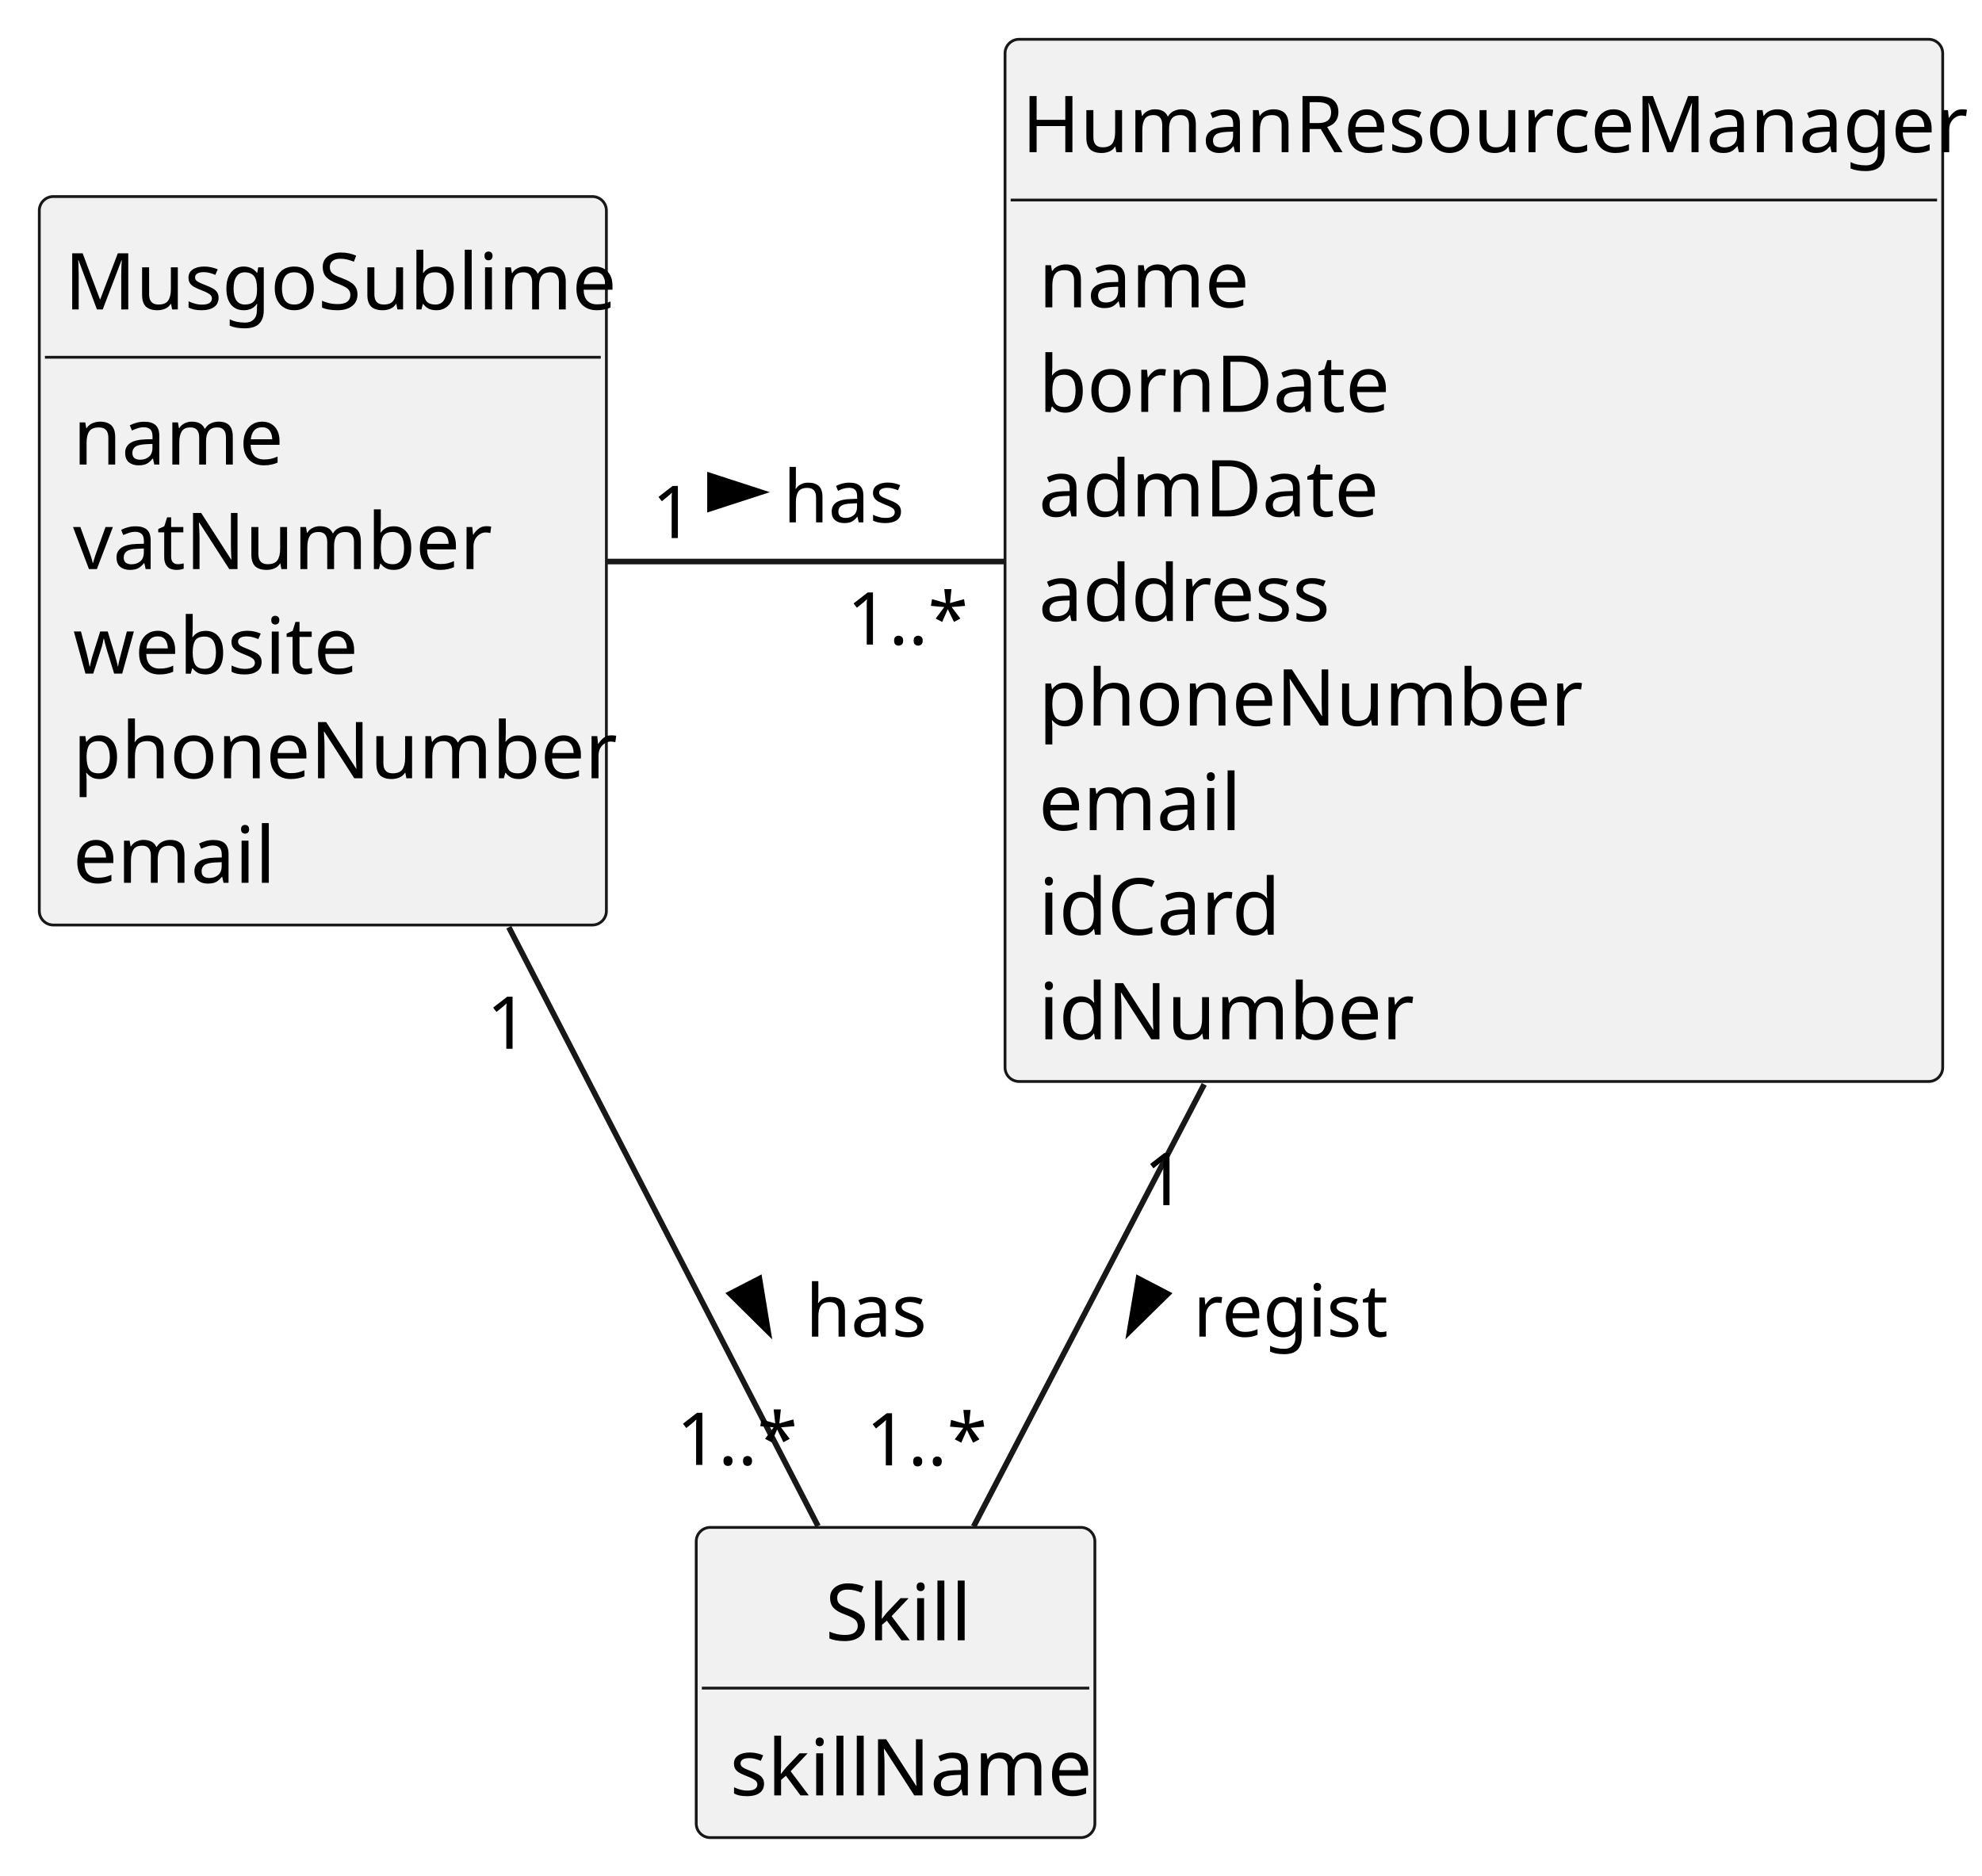
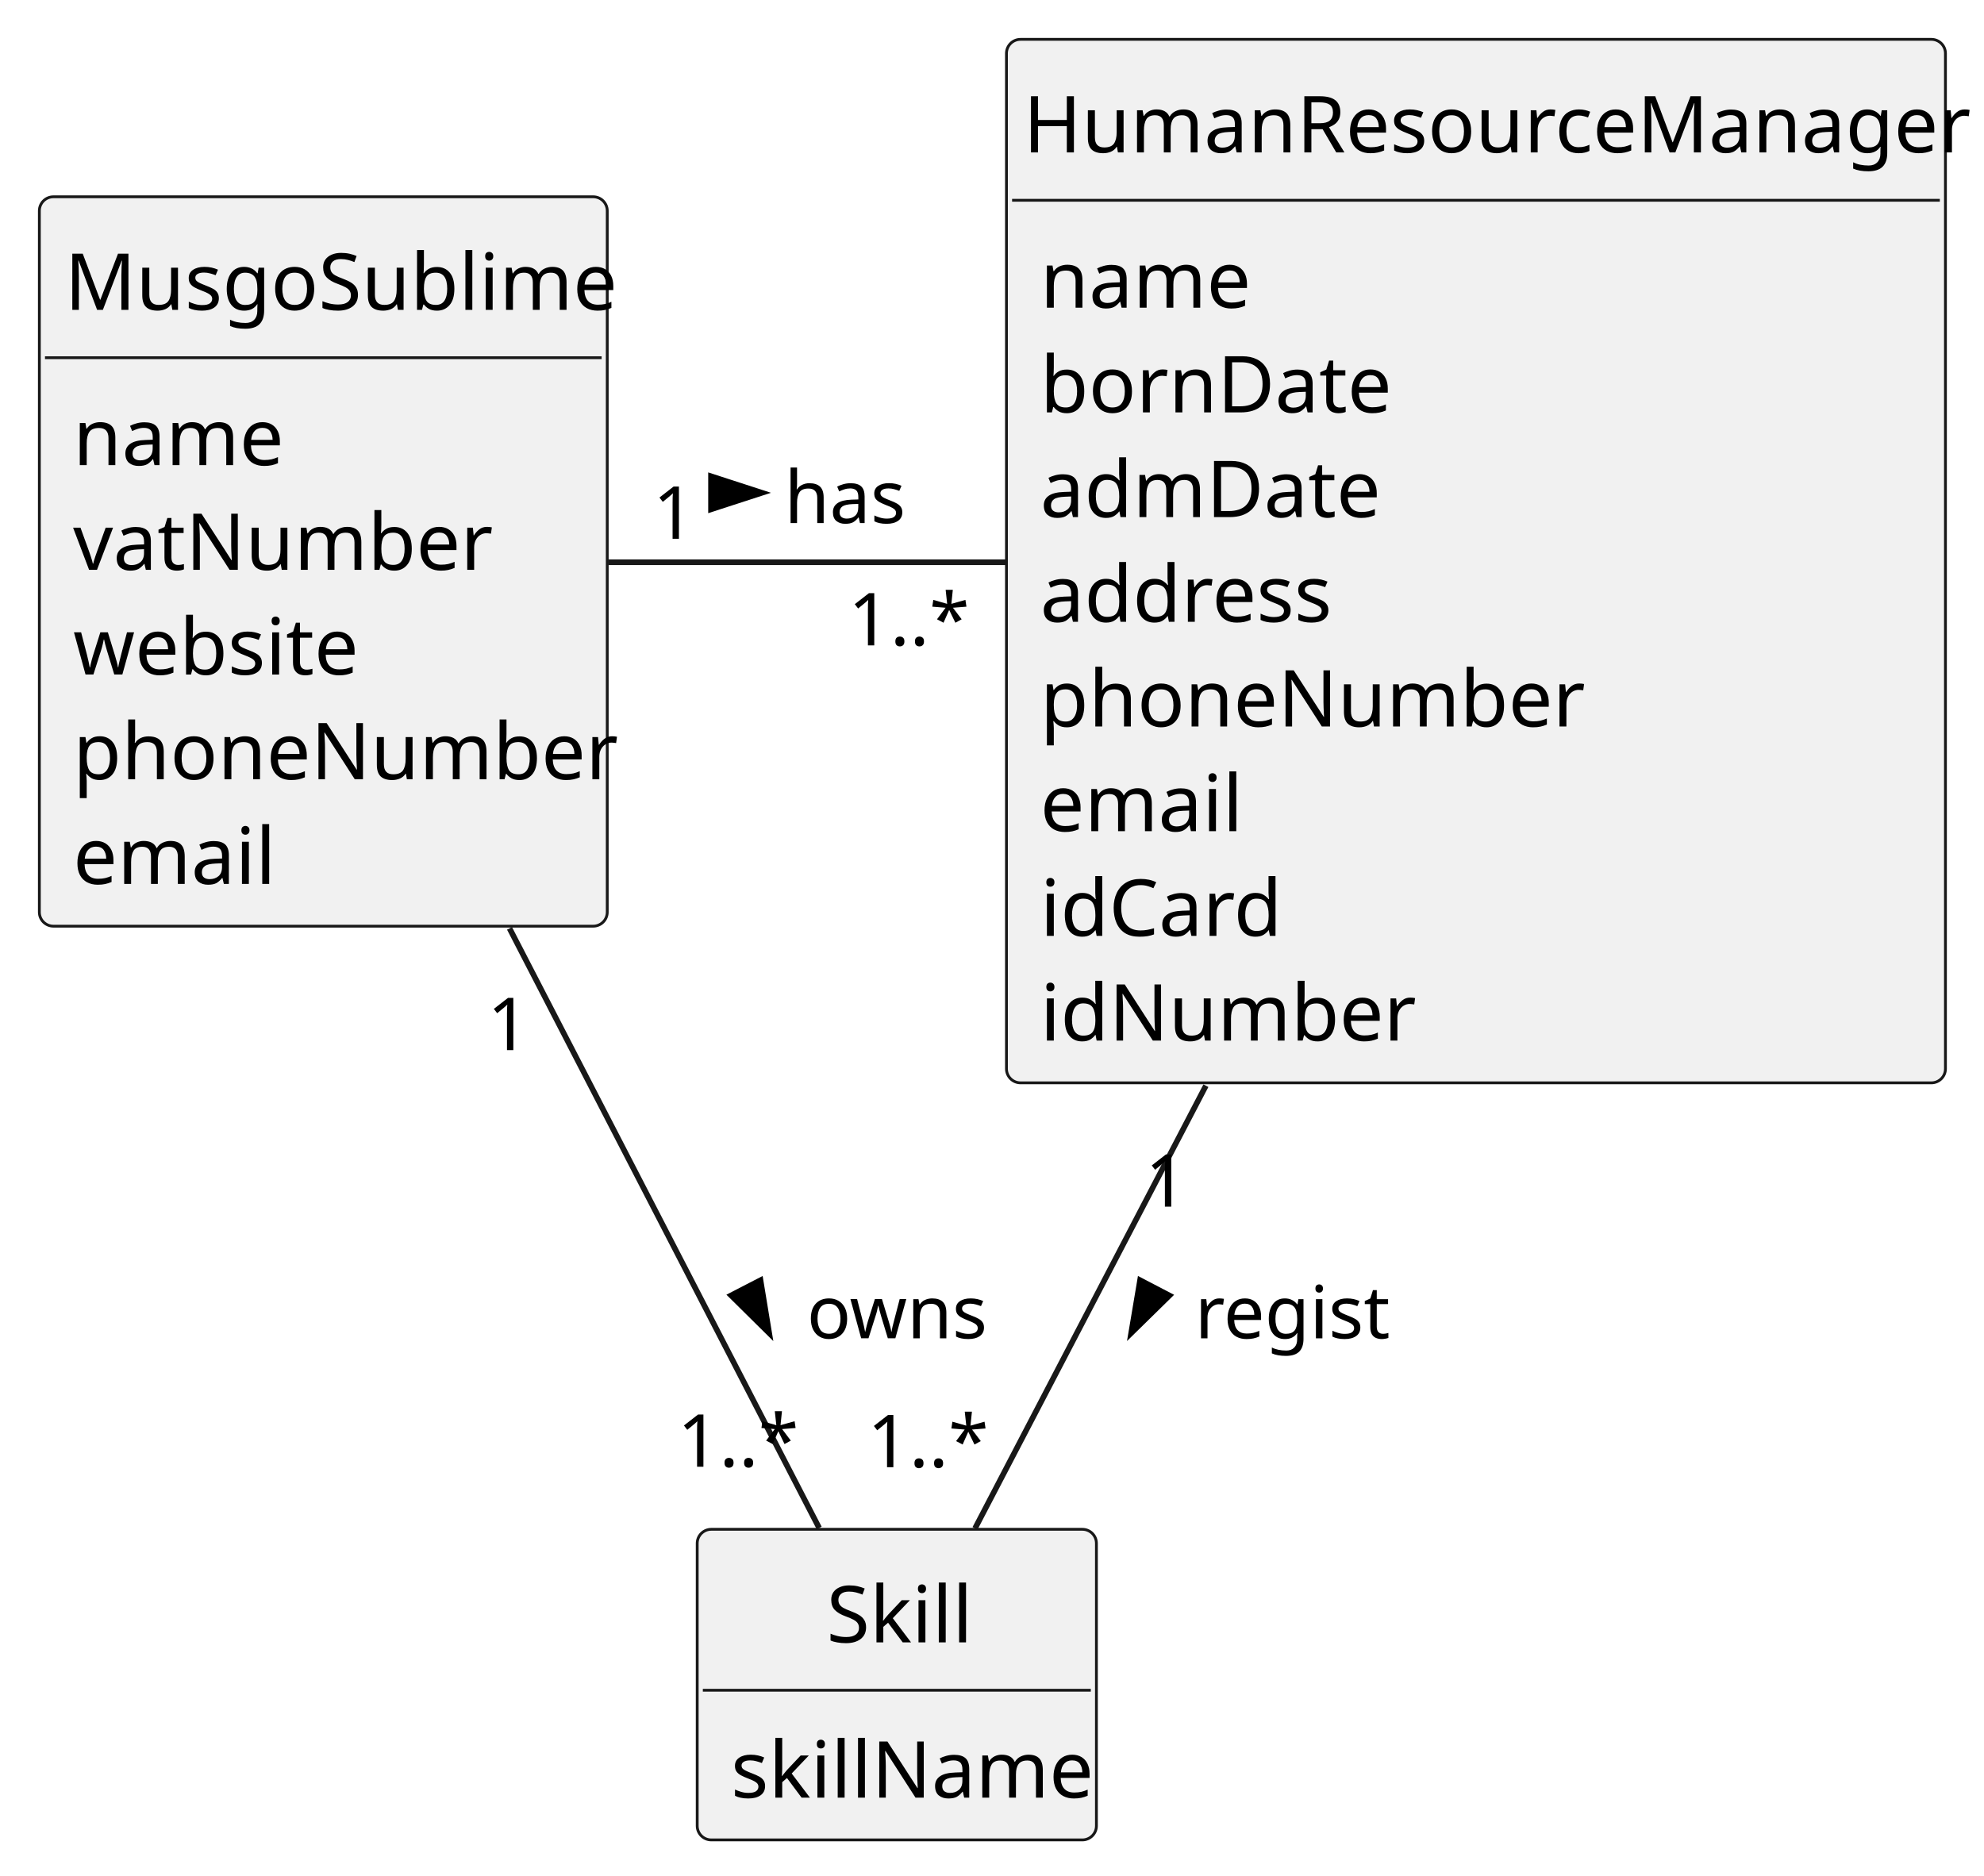
- <svg xmlns="http://www.w3.org/2000/svg" contentStyleType="text/css" height="334px" preserveAspectRatio="none" style="width:353px;height:334px;background:#FFFFFF;" version="1.1" viewBox="0 0 353 334" width="353px" zoomAndPan="magnify">
+ <svg xmlns="http://www.w3.org/2000/svg" contentStyleType="text/css" height="467.6px" preserveAspectRatio="none" style="width:494px;height:467px;background:#FFFFFF;" version="1.1" viewBox="0 0 494 467" width="494.2px" zoomAndPan="magnify">
  <defs />
  <g>
    <g id="elem_MusgoSublime">
-       <rect codeLine="10" fill="#F1F1F1" height="129.727" id="MusgoSublime" rx="2.5" ry="2.5" style="stroke:#181818;stroke-width:0.5;" width="101" x="7" y="35" />
-       <text fill="#000000" font-family="sans-serif" font-size="14" lengthAdjust="spacing" textLength="92" x="11.5" y="55.107">MusgoSublime</text>
-       <line style="stroke:#181818;stroke-width:0.5;" x1="8" x2="107" y1="63.621" y2="63.621" />
-       <text fill="#000000" font-family="sans-serif" font-size="14" lengthAdjust="spacing" textLength="35" x="13" y="82.728">name</text>
-       <text fill="#000000" font-family="sans-serif" font-size="14" lengthAdjust="spacing" textLength="68" x="13" y="101.35">vatNumber</text>
-       <text fill="#000000" font-family="sans-serif" font-size="14" lengthAdjust="spacing" textLength="47" x="13" y="119.971">website</text>
-       <text fill="#000000" font-family="sans-serif" font-size="14" lengthAdjust="spacing" textLength="89" x="13" y="138.592">phoneNumber</text>
-       <text fill="#000000" font-family="sans-serif" font-size="14" lengthAdjust="spacing" textLength="33" x="13" y="157.213">email</text>
+       <rect codeLine="10" fill="#F1F1F1" height="181.617" id="MusgoSublime" rx="3.5" ry="3.5" style="stroke:#181818;stroke-width:0.7;" width="141.4" x="9.8" y="49" />
+       <text fill="#000000" font-family="sans-serif" font-size="19.6" lengthAdjust="spacing" textLength="128.8" x="16.1" y="77.15">MusgoSublime</text>
+       <line style="stroke:#181818;stroke-width:0.7;" x1="11.2" x2="149.8" y1="89.07" y2="89.07" />
+       <text fill="#000000" font-family="sans-serif" font-size="19.6" lengthAdjust="spacing" textLength="49" x="18.2" y="115.82">name</text>
+       <text fill="#000000" font-family="sans-serif" font-size="19.6" lengthAdjust="spacing" textLength="95.2" x="18.2" y="141.889">vatNumber</text>
+       <text fill="#000000" font-family="sans-serif" font-size="19.6" lengthAdjust="spacing" textLength="65.8" x="18.2" y="167.959">website</text>
+       <text fill="#000000" font-family="sans-serif" font-size="19.6" lengthAdjust="spacing" textLength="124.6" x="18.2" y="194.029">phoneNumber</text>
+       <text fill="#000000" font-family="sans-serif" font-size="19.6" lengthAdjust="spacing" textLength="46.2" x="18.2" y="220.098">email</text>
    </g>
    <g id="elem_HumanResourceManager">
-       <rect codeLine="18" fill="#F1F1F1" height="185.59" id="HumanResourceManager" rx="2.5" ry="2.5" style="stroke:#181818;stroke-width:0.5;" width="167" x="179" y="7" />
-       <text fill="#000000" font-family="sans-serif" font-size="14" lengthAdjust="spacing" textLength="161" x="182" y="27.107">HumanResourceManager</text>
-       <line style="stroke:#181818;stroke-width:0.5;" x1="180" x2="345" y1="35.621" y2="35.621" />
-       <text fill="#000000" font-family="sans-serif" font-size="14" lengthAdjust="spacing" textLength="35" x="185" y="54.728">name</text>
-       <text fill="#000000" font-family="sans-serif" font-size="14" lengthAdjust="spacing" textLength="59" x="185" y="73.35">bornDate</text>
-       <text fill="#000000" font-family="sans-serif" font-size="14" lengthAdjust="spacing" textLength="57" x="185" y="91.971">admDate</text>
-       <text fill="#000000" font-family="sans-serif" font-size="14" lengthAdjust="spacing" textLength="51" x="185" y="110.592">address</text>
-       <text fill="#000000" font-family="sans-serif" font-size="14" lengthAdjust="spacing" textLength="89" x="185" y="129.213">phoneNumber</text>
-       <text fill="#000000" font-family="sans-serif" font-size="14" lengthAdjust="spacing" textLength="33" x="185" y="147.834">email</text>
-       <text fill="#000000" font-family="sans-serif" font-size="14" lengthAdjust="spacing" textLength="42" x="185" y="166.455">idCard</text>
-       <text fill="#000000" font-family="sans-serif" font-size="14" lengthAdjust="spacing" textLength="60" x="185" y="185.076">idNumber</text>
+       <rect codeLine="18" fill="#F1F1F1" height="259.826" id="HumanResourceManager" rx="3.5" ry="3.5" style="stroke:#181818;stroke-width:0.7;" width="233.8" x="250.6" y="9.8" />
+       <text fill="#000000" font-family="sans-serif" font-size="19.6" lengthAdjust="spacing" textLength="225.4" x="254.8" y="37.95">HumanResourceManager</text>
+       <line style="stroke:#181818;stroke-width:0.7;" x1="252" x2="483" y1="49.87" y2="49.87" />
+       <text fill="#000000" font-family="sans-serif" font-size="19.6" lengthAdjust="spacing" textLength="49" x="259" y="76.62">name</text>
+       <text fill="#000000" font-family="sans-serif" font-size="19.6" lengthAdjust="spacing" textLength="82.6" x="259" y="102.689">bornDate</text>
+       <text fill="#000000" font-family="sans-serif" font-size="19.6" lengthAdjust="spacing" textLength="79.8" x="259" y="128.759">admDate</text>
+       <text fill="#000000" font-family="sans-serif" font-size="19.6" lengthAdjust="spacing" textLength="71.4" x="259" y="154.828">address</text>
+       <text fill="#000000" font-family="sans-serif" font-size="19.6" lengthAdjust="spacing" textLength="124.6" x="259" y="180.898">phoneNumber</text>
+       <text fill="#000000" font-family="sans-serif" font-size="19.6" lengthAdjust="spacing" textLength="46.2" x="259" y="206.968">email</text>
+       <text fill="#000000" font-family="sans-serif" font-size="19.6" lengthAdjust="spacing" textLength="58.8" x="259" y="233.037">idCard</text>
+       <text fill="#000000" font-family="sans-serif" font-size="19.6" lengthAdjust="spacing" textLength="84" x="259" y="259.107">idNumber</text>
    </g>
    <g id="elem_Skill">
-       <rect codeLine="29" fill="#F1F1F1" height="55.242" id="Skill" rx="2.5" ry="2.5" style="stroke:#181818;stroke-width:0.5;" width="71" x="124" y="272" />
-       <text fill="#000000" font-family="sans-serif" font-size="14" lengthAdjust="spacing" textLength="25" x="147" y="292.107">Skill</text>
-       <line style="stroke:#181818;stroke-width:0.5;" x1="125" x2="194" y1="300.621" y2="300.621" />
-       <text fill="#000000" font-family="sans-serif" font-size="14" lengthAdjust="spacing" textLength="59" x="130" y="319.728">skillName</text>
+       <rect codeLine="29" fill="#F1F1F1" height="77.339" id="Skill" rx="3.5" ry="3.5" style="stroke:#181818;stroke-width:0.7;" width="99.4" x="173.6" y="380.8" />
+       <text fill="#000000" font-family="sans-serif" font-size="19.6" lengthAdjust="spacing" textLength="35" x="205.8" y="408.95">Skill</text>
+       <line style="stroke:#181818;stroke-width:0.7;" x1="175" x2="271.6" y1="420.87" y2="420.87" />
+       <text fill="#000000" font-family="sans-serif" font-size="19.6" lengthAdjust="spacing" textLength="82.6" x="182" y="447.62">skillName</text>
    </g>
    <g id="link_MusgoSublime_HumanResourceManager">
-       <path codeLine="34" d="M108.17,100 C129.52,100 154.93,100 178.91,100 " fill="none" id="MusgoSublime-HumanResourceManager" style="stroke:#181818;stroke-width:1.0;" />
-       <polygon fill="#000000" points="135.5,87.645,126.455,84.707,126.455,90.584,135.5,87.645" style="stroke:#000000;stroke-width:1.0;" />
-       <text fill="#000000" font-family="sans-serif" font-size="13" lengthAdjust="spacing" textLength="21" x="139.5" y="93.028">has</text>
-       <text fill="#000000" font-family="sans-serif" font-size="13" lengthAdjust="spacing" textLength="7" x="116.126" y="95.821">1</text>
-       <text fill="#000000" font-family="sans-serif" font-size="13" lengthAdjust="spacing" textLength="20" x="150.867" y="114.789">1..*</text>
+       <path codeLine="34" d="M151.438,140 C181.328,140 216.902,140 250.474,140 " fill="none" id="MusgoSublime-HumanResourceManager" style="stroke:#181818;stroke-width:1.4;" />
+       <polygon fill="#000000" points="189.7,122.704,177.037,118.589,177.037,126.818,189.7,122.704" style="stroke:#000000;stroke-width:1.4;" />
+       <text fill="#000000" font-family="sans-serif" font-size="18.2" lengthAdjust="spacing" textLength="29.4" x="195.3" y="130.24">has</text>
+       <text fill="#000000" font-family="sans-serif" font-size="18.2" lengthAdjust="spacing" textLength="9.8" x="162.577" y="134.15">1</text>
+       <text fill="#000000" font-family="sans-serif" font-size="18.2" lengthAdjust="spacing" textLength="28" x="211.214" y="160.704">1..*</text>
    </g>
    <g id="link_MusgoSublime_Skill">
-       <path codeLine="35" d="M90.62,165.12 C109.29,201.28 131.62,244.52 145.69,271.76 " fill="none" id="MusgoSublime-Skill" style="stroke:#181818;stroke-width:1.0;" />
-       <polygon fill="#000000" points="136.794,237.088,135.255,227.703,130.033,230.4,136.794,237.088" style="stroke:#000000;stroke-width:1.0;" />
-       <text fill="#000000" font-family="sans-serif" font-size="13" lengthAdjust="spacing" textLength="21" x="143.5" y="238.028">has</text>
-       <text fill="#000000" font-family="sans-serif" font-size="13" lengthAdjust="spacing" textLength="7" x="86.675" y="186.769">1</text>
-       <text fill="#000000" font-family="sans-serif" font-size="13" lengthAdjust="spacing" textLength="20" x="120.482" y="260.866">1..*</text>
+       <path codeLine="35" d="M126.868,231.168 C153.006,281.792 184.268,342.328 203.966,380.464 " fill="none" id="MusgoSublime-Skill" style="stroke:#181818;stroke-width:1.4;" />
+       <polygon fill="#000000" points="191.512,331.923,189.357,318.784,182.046,322.56,191.512,331.923" style="stroke:#000000;stroke-width:1.4;" />
+       <text fill="#000000" font-family="sans-serif" font-size="18.2" lengthAdjust="spacing" textLength="42" x="200.9" y="333.24">owns</text>
+       <text fill="#000000" font-family="sans-serif" font-size="18.2" lengthAdjust="spacing" textLength="9.8" x="121.344" y="261.477">1</text>
+       <text fill="#000000" font-family="sans-serif" font-size="18.2" lengthAdjust="spacing" textLength="28" x="168.674" y="365.213">1..*</text>
    </g>
    <g id="link_HumanResourceManager_Skill">
-       <path codeLine="36" d="M214.47,193.1 C199.47,221.86 184.07,251.38 173.41,271.83 " fill="none" id="HumanResourceManager-Skill" style="stroke:#181818;stroke-width:1.0;" />
-       <polygon fill="#000000" points="201.188,237.079,207.976,230.418,202.765,227.7,201.188,237.079" style="stroke:#000000;stroke-width:1.0;" />
-       <text fill="#000000" font-family="sans-serif" font-size="13" lengthAdjust="spacing" textLength="32" x="212.5" y="238.028">regist</text>
-       <text fill="#000000" font-family="sans-serif" font-size="13" lengthAdjust="spacing" textLength="7" x="203.686" y="214.615">1</text>
-       <text fill="#000000" font-family="sans-serif" font-size="13" lengthAdjust="spacing" textLength="20" x="154.265" y="260.952">1..*</text>
+       <path codeLine="36" d="M300.258,270.34 C279.258,310.604 257.698,351.932 242.774,380.562 " fill="none" id="HumanResourceManager-Skill" style="stroke:#181818;stroke-width:1.4;" />
+       <polygon fill="#000000" points="281.663,331.91,291.167,322.585,283.871,318.78,281.663,331.91" style="stroke:#000000;stroke-width:1.4;" />
+       <text fill="#000000" font-family="sans-serif" font-size="18.2" lengthAdjust="spacing" textLength="44.8" x="297.5" y="333.24">regist</text>
+       <text fill="#000000" font-family="sans-serif" font-size="18.2" lengthAdjust="spacing" textLength="9.8" x="285.16" y="300.461">1</text>
+       <text fill="#000000" font-family="sans-serif" font-size="18.2" lengthAdjust="spacing" textLength="28" x="215.971" y="365.332">1..*</text>
    </g>
  </g>
</svg>
